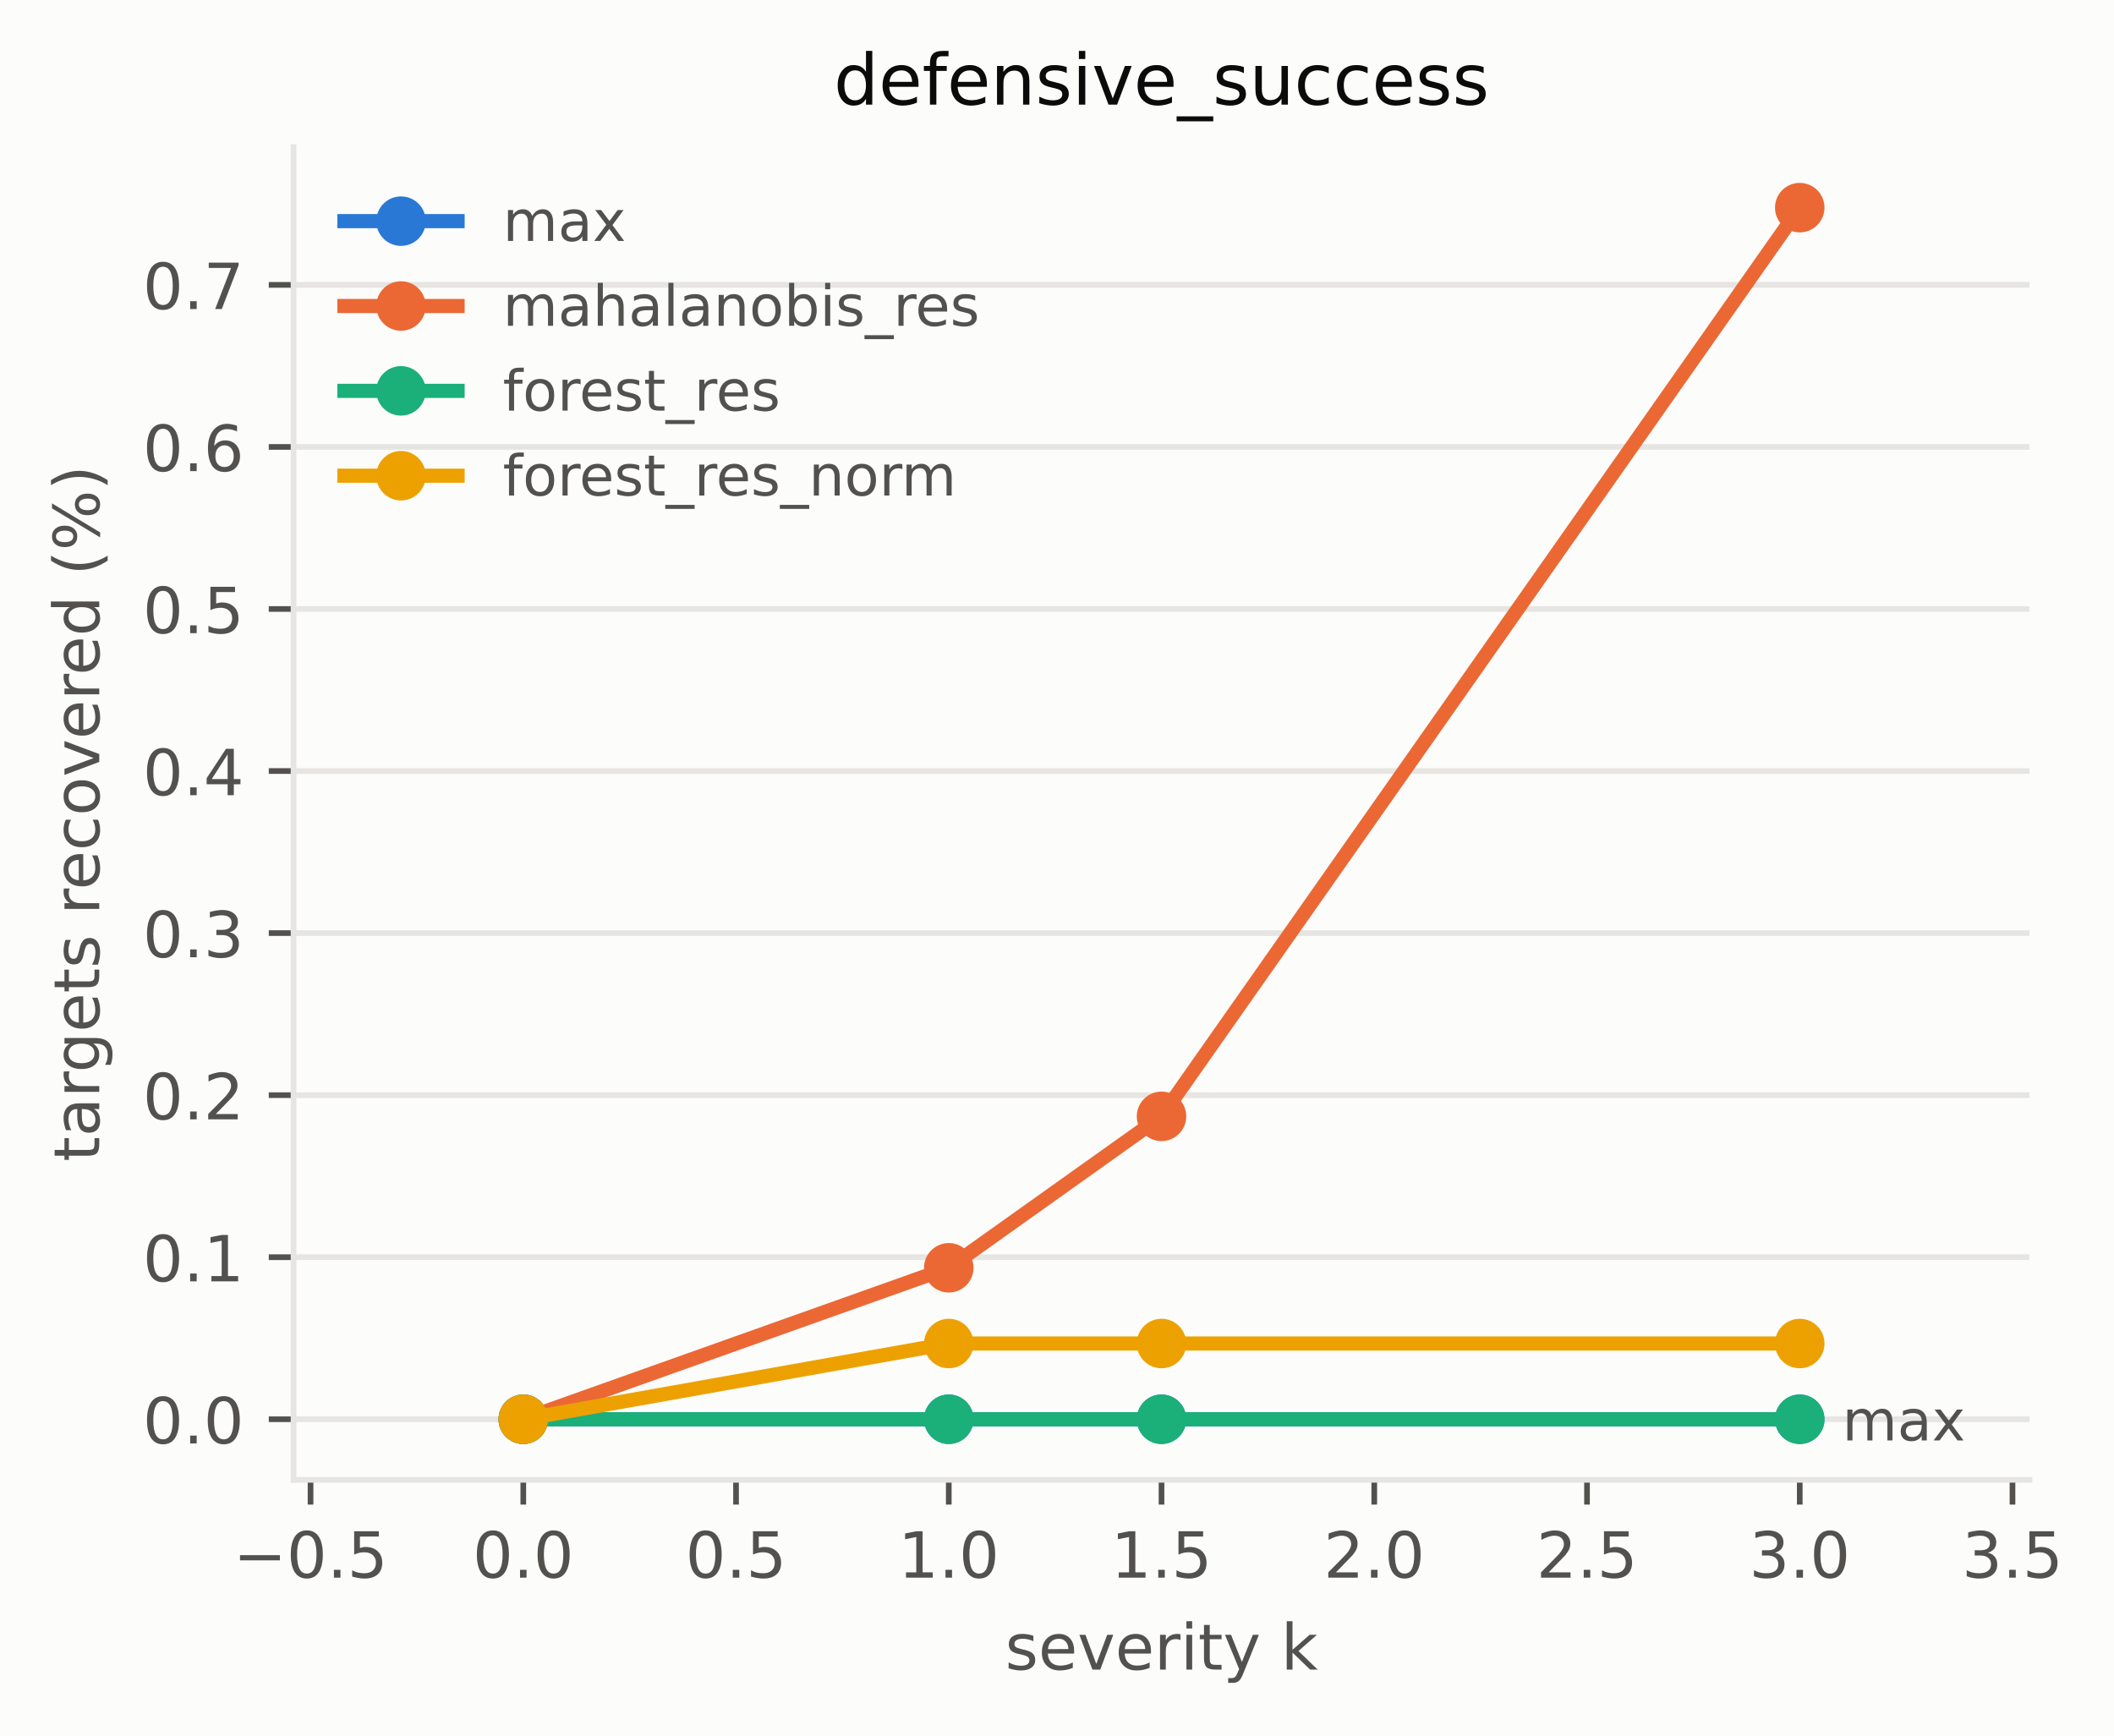
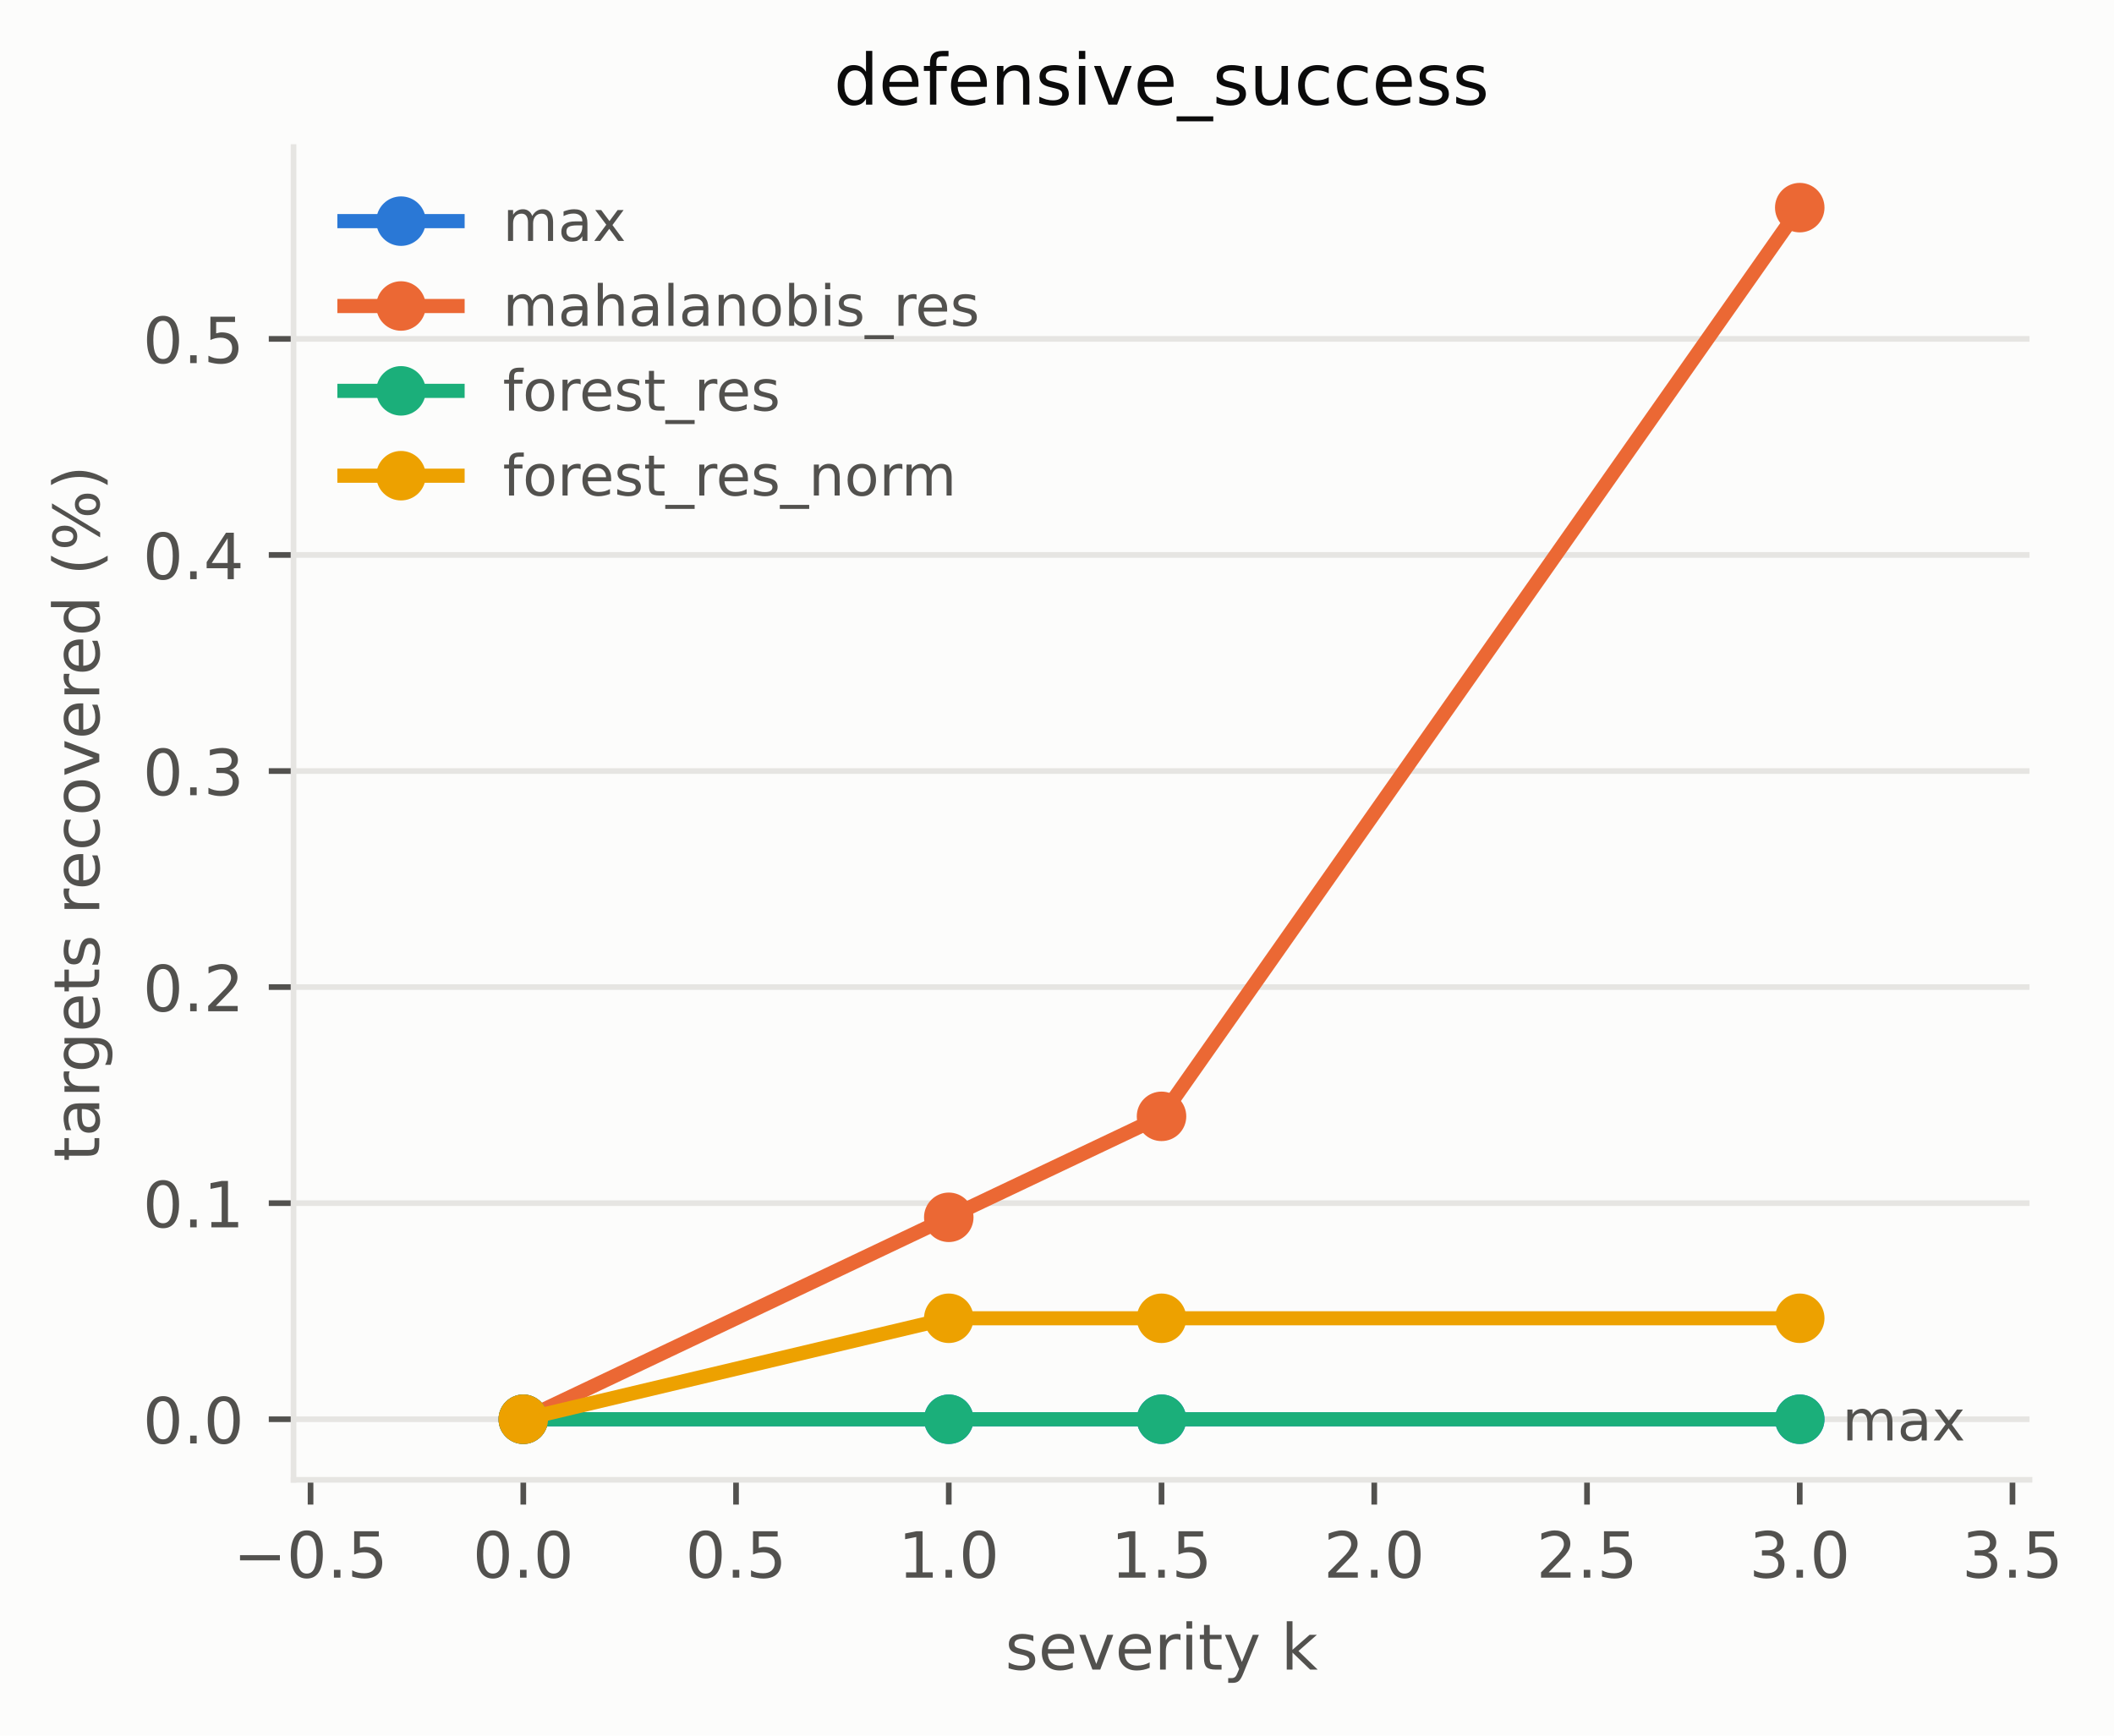
<svg xmlns="http://www.w3.org/2000/svg" xmlns:xlink="http://www.w3.org/1999/xlink" width="298.983pt" height="245.495pt" viewBox="0 0 298.983 245.495" version="1.1">
  <defs>
    <style type="text/css">*{stroke-linejoin: round; stroke-linecap: butt}</style>
  </defs>
  <g id="figure_1">
    <g id="patch_1">
      <path d="M 0 245.495 L 298.983 245.495 L 298.983 0 L 0 0 z " style="fill: #fcfcfb" />
    </g>
    <g id="axes_1">
      <g id="patch_2">
        <path d="M 41.514 209.294 L 287.034 209.294 L 287.034 20.798 L 41.514 20.798 z " style="fill: #fcfcfb" />
      </g>
      <g id="matplotlib.axis_1">
        <g id="xtick_1">
          <g id="line2d_1">
            <defs>
              <path id="m1c0cf310b4" d="M 0 0 L 0 3.5 " style="stroke: #52514e; stroke-width: 0.8" />
            </defs>
            <g>
              <use xlink:href="#m1c0cf310b4" x="43.921" y="209.294" style="fill: #52514e; stroke: #52514e; stroke-width: 0.8" />
            </g>
          </g>
          <g id="text_1">
            <text style="font-size: 9px; font-family: 'DejaVu Sans', 'Bitstream Vera Sans', 'Computer Modern Sans Serif', 'Lucida Grande', 'Verdana', 'Geneva', 'Lucid', 'Arial', 'Helvetica', 'Avant Garde', sans-serif; text-anchor: middle; fill: #52514e" x="43.921" y="223.132" transform="rotate(-0 43.92057 223.1323)">−0.5</text>
          </g>
        </g>
        <g id="xtick_2">
          <g id="line2d_2">
            <g>
              <use xlink:href="#m1c0cf310b4" x="74.009" y="209.294" style="fill: #52514e; stroke: #52514e; stroke-width: 0.8" />
            </g>
          </g>
          <g id="text_2">
            <text style="font-size: 9px; font-family: 'DejaVu Sans', 'Bitstream Vera Sans', 'Computer Modern Sans Serif', 'Lucida Grande', 'Verdana', 'Geneva', 'Lucid', 'Arial', 'Helvetica', 'Avant Garde', sans-serif; text-anchor: middle; fill: #52514e" x="74.009" y="223.132" transform="rotate(-0 74.00881 223.1323)">0.0</text>
          </g>
        </g>
        <g id="xtick_3">
          <g id="line2d_3">
            <g>
              <use xlink:href="#m1c0cf310b4" x="104.097" y="209.294" style="fill: #52514e; stroke: #52514e; stroke-width: 0.8" />
            </g>
          </g>
          <g id="text_3">
            <text style="font-size: 9px; font-family: 'DejaVu Sans', 'Bitstream Vera Sans', 'Computer Modern Sans Serif', 'Lucida Grande', 'Verdana', 'Geneva', 'Lucid', 'Arial', 'Helvetica', 'Avant Garde', sans-serif; text-anchor: middle; fill: #52514e" x="104.097" y="223.132" transform="rotate(-0 104.097 223.1323)">0.5</text>
          </g>
        </g>
        <g id="xtick_4">
          <g id="line2d_4">
            <g>
              <use xlink:href="#m1c0cf310b4" x="134.185" y="209.294" style="fill: #52514e; stroke: #52514e; stroke-width: 0.8" />
            </g>
          </g>
          <g id="text_4">
            <text style="font-size: 9px; font-family: 'DejaVu Sans', 'Bitstream Vera Sans', 'Computer Modern Sans Serif', 'Lucida Grande', 'Verdana', 'Geneva', 'Lucid', 'Arial', 'Helvetica', 'Avant Garde', sans-serif; text-anchor: middle; fill: #52514e" x="134.185" y="223.132" transform="rotate(-0 134.1853 223.1323)">1.0</text>
          </g>
        </g>
        <g id="xtick_5">
          <g id="line2d_5">
            <g>
              <use xlink:href="#m1c0cf310b4" x="164.274" y="209.294" style="fill: #52514e; stroke: #52514e; stroke-width: 0.8" />
            </g>
          </g>
          <g id="text_5">
            <text style="font-size: 9px; font-family: 'DejaVu Sans', 'Bitstream Vera Sans', 'Computer Modern Sans Serif', 'Lucida Grande', 'Verdana', 'Geneva', 'Lucid', 'Arial', 'Helvetica', 'Avant Garde', sans-serif; text-anchor: middle; fill: #52514e" x="164.274" y="223.132" transform="rotate(-0 164.2735 223.1323)">1.5</text>
          </g>
        </g>
        <g id="xtick_6">
          <g id="line2d_6">
            <g>
              <use xlink:href="#m1c0cf310b4" x="194.362" y="209.294" style="fill: #52514e; stroke: #52514e; stroke-width: 0.8" />
            </g>
          </g>
          <g id="text_6">
            <text style="font-size: 9px; font-family: 'DejaVu Sans', 'Bitstream Vera Sans', 'Computer Modern Sans Serif', 'Lucida Grande', 'Verdana', 'Geneva', 'Lucid', 'Arial', 'Helvetica', 'Avant Garde', sans-serif; text-anchor: middle; fill: #52514e" x="194.362" y="223.132" transform="rotate(-0 194.3618 223.1323)">2.0</text>
          </g>
        </g>
        <g id="xtick_7">
          <g id="line2d_7">
            <g>
              <use xlink:href="#m1c0cf310b4" x="224.45" y="209.294" style="fill: #52514e; stroke: #52514e; stroke-width: 0.8" />
            </g>
          </g>
          <g id="text_7">
            <text style="font-size: 9px; font-family: 'DejaVu Sans', 'Bitstream Vera Sans', 'Computer Modern Sans Serif', 'Lucida Grande', 'Verdana', 'Geneva', 'Lucid', 'Arial', 'Helvetica', 'Avant Garde', sans-serif; text-anchor: middle; fill: #52514e" x="224.45" y="223.132" transform="rotate(-0 224.45 223.1323)">2.5</text>
          </g>
        </g>
        <g id="xtick_8">
          <g id="line2d_8">
            <g>
              <use xlink:href="#m1c0cf310b4" x="254.538" y="209.294" style="fill: #52514e; stroke: #52514e; stroke-width: 0.8" />
            </g>
          </g>
          <g id="text_8">
            <text style="font-size: 9px; font-family: 'DejaVu Sans', 'Bitstream Vera Sans', 'Computer Modern Sans Serif', 'Lucida Grande', 'Verdana', 'Geneva', 'Lucid', 'Arial', 'Helvetica', 'Avant Garde', sans-serif; text-anchor: middle; fill: #52514e" x="254.538" y="223.132" transform="rotate(-0 254.5382 223.1323)">3.0</text>
          </g>
        </g>
        <g id="xtick_9">
          <g id="line2d_9">
            <g>
              <use xlink:href="#m1c0cf310b4" x="284.626" y="209.294" style="fill: #52514e; stroke: #52514e; stroke-width: 0.8" />
            </g>
          </g>
          <g id="text_9">
            <text style="font-size: 9px; font-family: 'DejaVu Sans', 'Bitstream Vera Sans', 'Computer Modern Sans Serif', 'Lucida Grande', 'Verdana', 'Geneva', 'Lucid', 'Arial', 'Helvetica', 'Avant Garde', sans-serif; text-anchor: middle; fill: #52514e" x="284.626" y="223.132" transform="rotate(-0 284.6265 223.1323)">3.5</text>
          </g>
        </g>
        <g id="text_10">
          <text style="font-size: 9px; font-family: 'DejaVu Sans', 'Bitstream Vera Sans', 'Computer Modern Sans Serif', 'Lucida Grande', 'Verdana', 'Geneva', 'Lucid', 'Arial', 'Helvetica', 'Avant Garde', sans-serif; text-anchor: middle; fill: #52514e" x="164.274" y="236.133" transform="rotate(-0 164.2735 236.133)">severity k</text>
        </g>
      </g>
      <g id="matplotlib.axis_2">
        <g id="ytick_1">
          <g id="line2d_10">
            <path d="M 41.514 200.726 L 287.034 200.726 " clip-path="url(#p755f9bd868)" style="fill: none; stroke: #e6e5e2; stroke-width: 0.8; stroke-linecap: square" />
          </g>
          <g id="line2d_11">
            <defs>
              <path id="m9482fce99a" d="M 0 0 L -3.5 0 " style="stroke: #52514e; stroke-width: 0.8" />
            </defs>
            <g>
              <use xlink:href="#m9482fce99a" x="41.514" y="200.726" style="fill: #52514e; stroke: #52514e; stroke-width: 0.8" />
            </g>
          </g>
          <g id="text_11">
            <text style="font-size: 9px; font-family: 'DejaVu Sans', 'Bitstream Vera Sans', 'Computer Modern Sans Serif', 'Lucida Grande', 'Verdana', 'Geneva', 'Lucid', 'Arial', 'Helvetica', 'Avant Garde', sans-serif; text-anchor: end; fill: #52514e" x="34.514" y="204.145" transform="rotate(-0 34.51352 204.1454)">0.0</text>
          </g>
        </g>
        <g id="ytick_2">
          <g id="line2d_12">
-             <path d="M 41.514 177.807 L 287.034 177.807 " clip-path="url(#p755f9bd868)" style="fill: none; stroke: #e6e5e2; stroke-width: 0.8; stroke-linecap: square" />
+             <path d="M 41.514 170.167 L 287.034 170.167 " clip-path="url(#p755f9bd868)" style="fill: none; stroke: #e6e5e2; stroke-width: 0.8; stroke-linecap: square" />
          </g>
          <g id="line2d_13">
            <g>
-               <use xlink:href="#m9482fce99a" x="41.514" y="177.807" style="fill: #52514e; stroke: #52514e; stroke-width: 0.8" />
+               <use xlink:href="#m9482fce99a" x="41.514" y="170.167" style="fill: #52514e; stroke: #52514e; stroke-width: 0.8" />
            </g>
          </g>
          <g id="text_12">
-             <text style="font-size: 9px; font-family: 'DejaVu Sans', 'Bitstream Vera Sans', 'Computer Modern Sans Serif', 'Lucida Grande', 'Verdana', 'Geneva', 'Lucid', 'Arial', 'Helvetica', 'Avant Garde', sans-serif; text-anchor: end; fill: #52514e" x="34.514" y="181.226" transform="rotate(-0 34.51352 181.226)">0.1</text>
+             <text style="font-size: 9px; font-family: 'DejaVu Sans', 'Bitstream Vera Sans', 'Computer Modern Sans Serif', 'Lucida Grande', 'Verdana', 'Geneva', 'Lucid', 'Arial', 'Helvetica', 'Avant Garde', sans-serif; text-anchor: end; fill: #52514e" x="34.514" y="173.586" transform="rotate(-0 34.51352 173.5862)">0.1</text>
          </g>
        </g>
        <g id="ytick_3">
          <g id="line2d_14">
-             <path d="M 41.514 154.888 L 287.034 154.888 " clip-path="url(#p755f9bd868)" style="fill: none; stroke: #e6e5e2; stroke-width: 0.8; stroke-linecap: square" />
+             <path d="M 41.514 139.608 L 287.034 139.608 " clip-path="url(#p755f9bd868)" style="fill: none; stroke: #e6e5e2; stroke-width: 0.8; stroke-linecap: square" />
          </g>
          <g id="line2d_15">
            <g>
-               <use xlink:href="#m9482fce99a" x="41.514" y="154.888" style="fill: #52514e; stroke: #52514e; stroke-width: 0.8" />
+               <use xlink:href="#m9482fce99a" x="41.514" y="139.608" style="fill: #52514e; stroke: #52514e; stroke-width: 0.8" />
            </g>
          </g>
          <g id="text_13">
-             <text style="font-size: 9px; font-family: 'DejaVu Sans', 'Bitstream Vera Sans', 'Computer Modern Sans Serif', 'Lucida Grande', 'Verdana', 'Geneva', 'Lucid', 'Arial', 'Helvetica', 'Avant Garde', sans-serif; text-anchor: end; fill: #52514e" x="34.514" y="158.307" transform="rotate(-0 34.51352 158.3066)">0.2</text>
+             <text style="font-size: 9px; font-family: 'DejaVu Sans', 'Bitstream Vera Sans', 'Computer Modern Sans Serif', 'Lucida Grande', 'Verdana', 'Geneva', 'Lucid', 'Arial', 'Helvetica', 'Avant Garde', sans-serif; text-anchor: end; fill: #52514e" x="34.514" y="143.027" transform="rotate(-0 34.51352 143.027)">0.2</text>
          </g>
        </g>
        <g id="ytick_4">
          <g id="line2d_16">
-             <path d="M 41.514 131.968 L 287.034 131.968 " clip-path="url(#p755f9bd868)" style="fill: none; stroke: #e6e5e2; stroke-width: 0.8; stroke-linecap: square" />
+             <path d="M 41.514 109.049 L 287.034 109.049 " clip-path="url(#p755f9bd868)" style="fill: none; stroke: #e6e5e2; stroke-width: 0.8; stroke-linecap: square" />
          </g>
          <g id="line2d_17">
            <g>
-               <use xlink:href="#m9482fce99a" x="41.514" y="131.968" style="fill: #52514e; stroke: #52514e; stroke-width: 0.8" />
+               <use xlink:href="#m9482fce99a" x="41.514" y="109.049" style="fill: #52514e; stroke: #52514e; stroke-width: 0.8" />
            </g>
          </g>
          <g id="text_14">
-             <text style="font-size: 9px; font-family: 'DejaVu Sans', 'Bitstream Vera Sans', 'Computer Modern Sans Serif', 'Lucida Grande', 'Verdana', 'Geneva', 'Lucid', 'Arial', 'Helvetica', 'Avant Garde', sans-serif; text-anchor: end; fill: #52514e" x="34.514" y="135.387" transform="rotate(-0 34.51352 135.3872)">0.3</text>
+             <text style="font-size: 9px; font-family: 'DejaVu Sans', 'Bitstream Vera Sans', 'Computer Modern Sans Serif', 'Lucida Grande', 'Verdana', 'Geneva', 'Lucid', 'Arial', 'Helvetica', 'Avant Garde', sans-serif; text-anchor: end; fill: #52514e" x="34.514" y="112.468" transform="rotate(-0 34.51352 112.4678)">0.3</text>
          </g>
        </g>
        <g id="ytick_5">
          <g id="line2d_18">
-             <path d="M 41.514 109.049 L 287.034 109.049 " clip-path="url(#p755f9bd868)" style="fill: none; stroke: #e6e5e2; stroke-width: 0.8; stroke-linecap: square" />
+             <path d="M 41.514 78.49 L 287.034 78.49 " clip-path="url(#p755f9bd868)" style="fill: none; stroke: #e6e5e2; stroke-width: 0.8; stroke-linecap: square" />
          </g>
          <g id="line2d_19">
            <g>
-               <use xlink:href="#m9482fce99a" x="41.514" y="109.049" style="fill: #52514e; stroke: #52514e; stroke-width: 0.8" />
+               <use xlink:href="#m9482fce99a" x="41.514" y="78.49" style="fill: #52514e; stroke: #52514e; stroke-width: 0.8" />
            </g>
          </g>
          <g id="text_15">
-             <text style="font-size: 9px; font-family: 'DejaVu Sans', 'Bitstream Vera Sans', 'Computer Modern Sans Serif', 'Lucida Grande', 'Verdana', 'Geneva', 'Lucid', 'Arial', 'Helvetica', 'Avant Garde', sans-serif; text-anchor: end; fill: #52514e" x="34.514" y="112.468" transform="rotate(-0 34.51352 112.4678)">0.4</text>
+             <text style="font-size: 9px; font-family: 'DejaVu Sans', 'Bitstream Vera Sans', 'Computer Modern Sans Serif', 'Lucida Grande', 'Verdana', 'Geneva', 'Lucid', 'Arial', 'Helvetica', 'Avant Garde', sans-serif; text-anchor: end; fill: #52514e" x="34.514" y="81.909" transform="rotate(-0 34.51352 81.90858)">0.4</text>
          </g>
        </g>
        <g id="ytick_6">
          <g id="line2d_20">
-             <path d="M 41.514 86.129 L 287.034 86.129 " clip-path="url(#p755f9bd868)" style="fill: none; stroke: #e6e5e2; stroke-width: 0.8; stroke-linecap: square" />
+             <path d="M 41.514 47.93 L 287.034 47.93 " clip-path="url(#p755f9bd868)" style="fill: none; stroke: #e6e5e2; stroke-width: 0.8; stroke-linecap: square" />
          </g>
          <g id="line2d_21">
            <g>
-               <use xlink:href="#m9482fce99a" x="41.514" y="86.129" style="fill: #52514e; stroke: #52514e; stroke-width: 0.8" />
+               <use xlink:href="#m9482fce99a" x="41.514" y="47.93" style="fill: #52514e; stroke: #52514e; stroke-width: 0.8" />
            </g>
          </g>
          <g id="text_16">
-             <text style="font-size: 9px; font-family: 'DejaVu Sans', 'Bitstream Vera Sans', 'Computer Modern Sans Serif', 'Lucida Grande', 'Verdana', 'Geneva', 'Lucid', 'Arial', 'Helvetica', 'Avant Garde', sans-serif; text-anchor: end; fill: #52514e" x="34.514" y="89.548" transform="rotate(-0 34.51352 89.54838)">0.5</text>
-           </g>
-         </g>
-         <g id="ytick_7">
-           <g id="line2d_22">
-             <path d="M 41.514 63.21 L 287.034 63.21 " clip-path="url(#p755f9bd868)" style="fill: none; stroke: #e6e5e2; stroke-width: 0.8; stroke-linecap: square" />
-           </g>
-           <g id="line2d_23">
-             <g>
-               <use xlink:href="#m9482fce99a" x="41.514" y="63.21" style="fill: #52514e; stroke: #52514e; stroke-width: 0.8" />
-             </g>
-           </g>
-           <g id="text_17">
-             <text style="font-size: 9px; font-family: 'DejaVu Sans', 'Bitstream Vera Sans', 'Computer Modern Sans Serif', 'Lucida Grande', 'Verdana', 'Geneva', 'Lucid', 'Arial', 'Helvetica', 'Avant Garde', sans-serif; text-anchor: end; fill: #52514e" x="34.514" y="66.629" transform="rotate(-0 34.51352 66.62898)">0.6</text>
-           </g>
-         </g>
-         <g id="ytick_8">
-           <g id="line2d_24">
-             <path d="M 41.514 40.291 L 287.034 40.291 " clip-path="url(#p755f9bd868)" style="fill: none; stroke: #e6e5e2; stroke-width: 0.8; stroke-linecap: square" />
-           </g>
-           <g id="line2d_25">
-             <g>
-               <use xlink:href="#m9482fce99a" x="41.514" y="40.291" style="fill: #52514e; stroke: #52514e; stroke-width: 0.8" />
-             </g>
-           </g>
-           <g id="text_18">
-             <text style="font-size: 9px; font-family: 'DejaVu Sans', 'Bitstream Vera Sans', 'Computer Modern Sans Serif', 'Lucida Grande', 'Verdana', 'Geneva', 'Lucid', 'Arial', 'Helvetica', 'Avant Garde', sans-serif; text-anchor: end; fill: #52514e" x="34.514" y="43.71" transform="rotate(-0 34.51352 43.70958)">0.7</text>
-           </g>
-         </g>
-         <g id="text_19">
+             <text style="font-size: 9px; font-family: 'DejaVu Sans', 'Bitstream Vera Sans', 'Computer Modern Sans Serif', 'Lucida Grande', 'Verdana', 'Geneva', 'Lucid', 'Arial', 'Helvetica', 'Avant Garde', sans-serif; text-anchor: end; fill: #52514e" x="34.514" y="51.349" transform="rotate(-0 34.51352 51.34938)">0.5</text>
+           </g>
+         </g>
+         <g id="text_17">
          <text style="font-size: 9px; font-family: 'DejaVu Sans', 'Bitstream Vera Sans', 'Computer Modern Sans Serif', 'Lucida Grande', 'Verdana', 'Geneva', 'Lucid', 'Arial', 'Helvetica', 'Avant Garde', sans-serif; text-anchor: middle; fill: #52514e" x="14.039" y="115.046" transform="rotate(-90 14.03859 115.0464)">targets recovered (%)</text>
        </g>
      </g>
-       <g id="line2d_26">
+       <g id="line2d_22">
        <path d="M 74.009 200.726 L 134.185 200.726 L 164.274 200.726 L 254.538 200.726 " clip-path="url(#p755f9bd868)" style="fill: none; stroke: #2a78d6; stroke-width: 2; stroke-linecap: square" />
        <defs>
          <path id="m87b39bc6f3" d="M 0 3 C 0.796 3 1.559 2.684 2.121 2.121 C 2.684 1.559 3 0.796 3 0 C 3 -0.796 2.684 -1.559 2.121 -2.121 C 1.559 -2.684 0.796 -3 0 -3 C -0.796 -3 -1.559 -2.684 -2.121 -2.121 C -2.684 -1.559 -3 -0.796 -3 0 C -3 0.796 -2.684 1.559 -2.121 2.121 C -1.559 2.684 -0.796 3 0 3 z " style="stroke: #2a78d6" />
        </defs>
        <g clip-path="url(#p755f9bd868)">
          <use xlink:href="#m87b39bc6f3" x="74.009" y="200.726" style="fill: #2a78d6; stroke: #2a78d6" />
          <use xlink:href="#m87b39bc6f3" x="134.185" y="200.726" style="fill: #2a78d6; stroke: #2a78d6" />
          <use xlink:href="#m87b39bc6f3" x="164.274" y="200.726" style="fill: #2a78d6; stroke: #2a78d6" />
          <use xlink:href="#m87b39bc6f3" x="254.538" y="200.726" style="fill: #2a78d6; stroke: #2a78d6" />
        </g>
      </g>
-       <g id="line2d_27">
-         <path d="M 74.009 200.726 L 134.185 179.306 L 164.274 157.886 L 254.538 29.366 " clip-path="url(#p755f9bd868)" style="fill: none; stroke: #eb6834; stroke-width: 2; stroke-linecap: square" />
+       <g id="line2d_23">
+         <path d="M 74.009 200.726 L 134.185 172.166 L 164.274 157.886 L 254.538 29.366 " clip-path="url(#p755f9bd868)" style="fill: none; stroke: #eb6834; stroke-width: 2; stroke-linecap: square" />
        <defs>
          <path id="m221498b6f1" d="M 0 3 C 0.796 3 1.559 2.684 2.121 2.121 C 2.684 1.559 3 0.796 3 0 C 3 -0.796 2.684 -1.559 2.121 -2.121 C 1.559 -2.684 0.796 -3 0 -3 C -0.796 -3 -1.559 -2.684 -2.121 -2.121 C -2.684 -1.559 -3 -0.796 -3 0 C -3 0.796 -2.684 1.559 -2.121 2.121 C -1.559 2.684 -0.796 3 0 3 z " style="stroke: #eb6834" />
        </defs>
        <g clip-path="url(#p755f9bd868)">
          <use xlink:href="#m221498b6f1" x="74.009" y="200.726" style="fill: #eb6834; stroke: #eb6834" />
-           <use xlink:href="#m221498b6f1" x="134.185" y="179.306" style="fill: #eb6834; stroke: #eb6834" />
+           <use xlink:href="#m221498b6f1" x="134.185" y="172.166" style="fill: #eb6834; stroke: #eb6834" />
          <use xlink:href="#m221498b6f1" x="164.274" y="157.886" style="fill: #eb6834; stroke: #eb6834" />
          <use xlink:href="#m221498b6f1" x="254.538" y="29.366" style="fill: #eb6834; stroke: #eb6834" />
        </g>
      </g>
-       <g id="line2d_28">
+       <g id="line2d_24">
        <path d="M 74.009 200.726 L 134.185 200.726 L 164.274 200.726 L 254.538 200.726 " clip-path="url(#p755f9bd868)" style="fill: none; stroke: #1baf7a; stroke-width: 2; stroke-linecap: square" />
        <defs>
          <path id="m046e1da516" d="M 0 3 C 0.796 3 1.559 2.684 2.121 2.121 C 2.684 1.559 3 0.796 3 0 C 3 -0.796 2.684 -1.559 2.121 -2.121 C 1.559 -2.684 0.796 -3 0 -3 C -0.796 -3 -1.559 -2.684 -2.121 -2.121 C -2.684 -1.559 -3 -0.796 -3 0 C -3 0.796 -2.684 1.559 -2.121 2.121 C -1.559 2.684 -0.796 3 0 3 z " style="stroke: #1baf7a" />
        </defs>
        <g clip-path="url(#p755f9bd868)">
          <use xlink:href="#m046e1da516" x="74.009" y="200.726" style="fill: #1baf7a; stroke: #1baf7a" />
          <use xlink:href="#m046e1da516" x="134.185" y="200.726" style="fill: #1baf7a; stroke: #1baf7a" />
          <use xlink:href="#m046e1da516" x="164.274" y="200.726" style="fill: #1baf7a; stroke: #1baf7a" />
          <use xlink:href="#m046e1da516" x="254.538" y="200.726" style="fill: #1baf7a; stroke: #1baf7a" />
        </g>
      </g>
-       <g id="line2d_29">
-         <path d="M 74.009 200.726 L 134.185 190.016 L 164.274 190.016 L 254.538 190.016 " clip-path="url(#p755f9bd868)" style="fill: none; stroke: #eda100; stroke-width: 2; stroke-linecap: square" />
+       <g id="line2d_25">
+         <path d="M 74.009 200.726 L 134.185 186.446 L 164.274 186.446 L 254.538 186.446 " clip-path="url(#p755f9bd868)" style="fill: none; stroke: #eda100; stroke-width: 2; stroke-linecap: square" />
        <defs>
          <path id="m26f9c0cba7" d="M 0 3 C 0.796 3 1.559 2.684 2.121 2.121 C 2.684 1.559 3 0.796 3 0 C 3 -0.796 2.684 -1.559 2.121 -2.121 C 1.559 -2.684 0.796 -3 0 -3 C -0.796 -3 -1.559 -2.684 -2.121 -2.121 C -2.684 -1.559 -3 -0.796 -3 0 C -3 0.796 -2.684 1.559 -2.121 2.121 C -1.559 2.684 -0.796 3 0 3 z " style="stroke: #eda100" />
        </defs>
        <g clip-path="url(#p755f9bd868)">
          <use xlink:href="#m26f9c0cba7" x="74.009" y="200.726" style="fill: #eda100; stroke: #eda100" />
-           <use xlink:href="#m26f9c0cba7" x="134.185" y="190.016" style="fill: #eda100; stroke: #eda100" />
-           <use xlink:href="#m26f9c0cba7" x="164.274" y="190.016" style="fill: #eda100; stroke: #eda100" />
-           <use xlink:href="#m26f9c0cba7" x="254.538" y="190.016" style="fill: #eda100; stroke: #eda100" />
+           <use xlink:href="#m26f9c0cba7" x="134.185" y="186.446" style="fill: #eda100; stroke: #eda100" />
+           <use xlink:href="#m26f9c0cba7" x="164.274" y="186.446" style="fill: #eda100; stroke: #eda100" />
+           <use xlink:href="#m26f9c0cba7" x="254.538" y="186.446" style="fill: #eda100; stroke: #eda100" />
        </g>
      </g>
      <g id="patch_3">
        <path d="M 41.514 209.294 L 41.514 20.798 " style="fill: none; stroke: #e6e5e2; stroke-width: 0.8; stroke-linejoin: miter; stroke-linecap: square" />
      </g>
      <g id="patch_4">
        <path d="M 41.514 209.294 L 287.034 209.294 " style="fill: none; stroke: #e6e5e2; stroke-width: 0.8; stroke-linejoin: miter; stroke-linecap: square" />
      </g>
-       <g id="text_20">
+       <g id="text_18">
        <text style="font-size: 8px; font-family: 'DejaVu Sans', 'Bitstream Vera Sans', 'Computer Modern Sans Serif', 'Lucida Grande', 'Verdana', 'Geneva', 'Lucid', 'Arial', 'Helvetica', 'Avant Garde', sans-serif; text-anchor: start; fill: #52514e" x="260.538" y="203.726" transform="rotate(-0 260.5382 203.7264)">max</text>
      </g>
-       <g id="text_21">
+       <g id="text_19">
        <text style="font-size: 10px; font-family: 'DejaVu Sans', 'Bitstream Vera Sans', 'Computer Modern Sans Serif', 'Lucida Grande', 'Verdana', 'Geneva', 'Lucid', 'Arial', 'Helvetica', 'Avant Garde', sans-serif; text-anchor: middle; fill: #0b0b0b" x="164.274" y="14.798" transform="rotate(-0 164.2735 14.79844)">defensive_success</text>
      </g>
      <g id="legend_1">
-         <g id="line2d_30">
+         <g id="line2d_26">
          <path d="M 48.714 31.277 L 56.714 31.277 L 64.714 31.277 " style="fill: none; stroke: #2a78d6; stroke-width: 2; stroke-linecap: square" />
          <g>
            <use xlink:href="#m87b39bc6f3" x="56.714" y="31.277" style="fill: #2a78d6; stroke: #2a78d6" />
          </g>
        </g>
-         <g id="text_22">
+         <g id="text_20">
          <text style="font-size: 8px; font-family: 'DejaVu Sans', 'Bitstream Vera Sans', 'Computer Modern Sans Serif', 'Lucida Grande', 'Verdana', 'Geneva', 'Lucid', 'Arial', 'Helvetica', 'Avant Garde', sans-serif; text-anchor: start; fill: #52514e" x="71.114" y="34.077" transform="rotate(-0 71.11352 34.07719)">max</text>
        </g>
-         <g id="line2d_31">
+         <g id="line2d_27">
          <path d="M 48.714 43.278 L 56.714 43.278 L 64.714 43.278 " style="fill: none; stroke: #eb6834; stroke-width: 2; stroke-linecap: square" />
          <g>
            <use xlink:href="#m221498b6f1" x="56.714" y="43.278" style="fill: #eb6834; stroke: #eb6834" />
          </g>
        </g>
-         <g id="text_23">
+         <g id="text_21">
          <text style="font-size: 8px; font-family: 'DejaVu Sans', 'Bitstream Vera Sans', 'Computer Modern Sans Serif', 'Lucida Grande', 'Verdana', 'Geneva', 'Lucid', 'Arial', 'Helvetica', 'Avant Garde', sans-serif; text-anchor: start; fill: #52514e" x="71.114" y="46.078" transform="rotate(-0 71.11352 46.07781)">mahalanobis_res</text>
        </g>
-         <g id="line2d_32">
+         <g id="line2d_28">
          <path d="M 48.714 55.278 L 56.714 55.278 L 64.714 55.278 " style="fill: none; stroke: #1baf7a; stroke-width: 2; stroke-linecap: square" />
          <g>
            <use xlink:href="#m046e1da516" x="56.714" y="55.278" style="fill: #1baf7a; stroke: #1baf7a" />
          </g>
        </g>
-         <g id="text_24">
+         <g id="text_22">
          <text style="font-size: 8px; font-family: 'DejaVu Sans', 'Bitstream Vera Sans', 'Computer Modern Sans Serif', 'Lucida Grande', 'Verdana', 'Geneva', 'Lucid', 'Arial', 'Helvetica', 'Avant Garde', sans-serif; text-anchor: start; fill: #52514e" x="71.114" y="58.078" transform="rotate(-0 71.11352 58.07844)">forest_res</text>
        </g>
-         <g id="line2d_33">
+         <g id="line2d_29">
          <path d="M 48.714 67.279 L 56.714 67.279 L 64.714 67.279 " style="fill: none; stroke: #eda100; stroke-width: 2; stroke-linecap: square" />
          <g>
            <use xlink:href="#m26f9c0cba7" x="56.714" y="67.279" style="fill: #eda100; stroke: #eda100" />
          </g>
        </g>
-         <g id="text_25">
+         <g id="text_23">
          <text style="font-size: 8px; font-family: 'DejaVu Sans', 'Bitstream Vera Sans', 'Computer Modern Sans Serif', 'Lucida Grande', 'Verdana', 'Geneva', 'Lucid', 'Arial', 'Helvetica', 'Avant Garde', sans-serif; text-anchor: start; fill: #52514e" x="71.114" y="70.079" transform="rotate(-0 71.11352 70.07906)">forest_res_norm</text>
        </g>
      </g>
    </g>
  </g>
  <defs>
    <clipPath id="p755f9bd868">
      <rect x="41.514" y="20.798" width="245.52" height="188.496" />
    </clipPath>
  </defs>
</svg>
